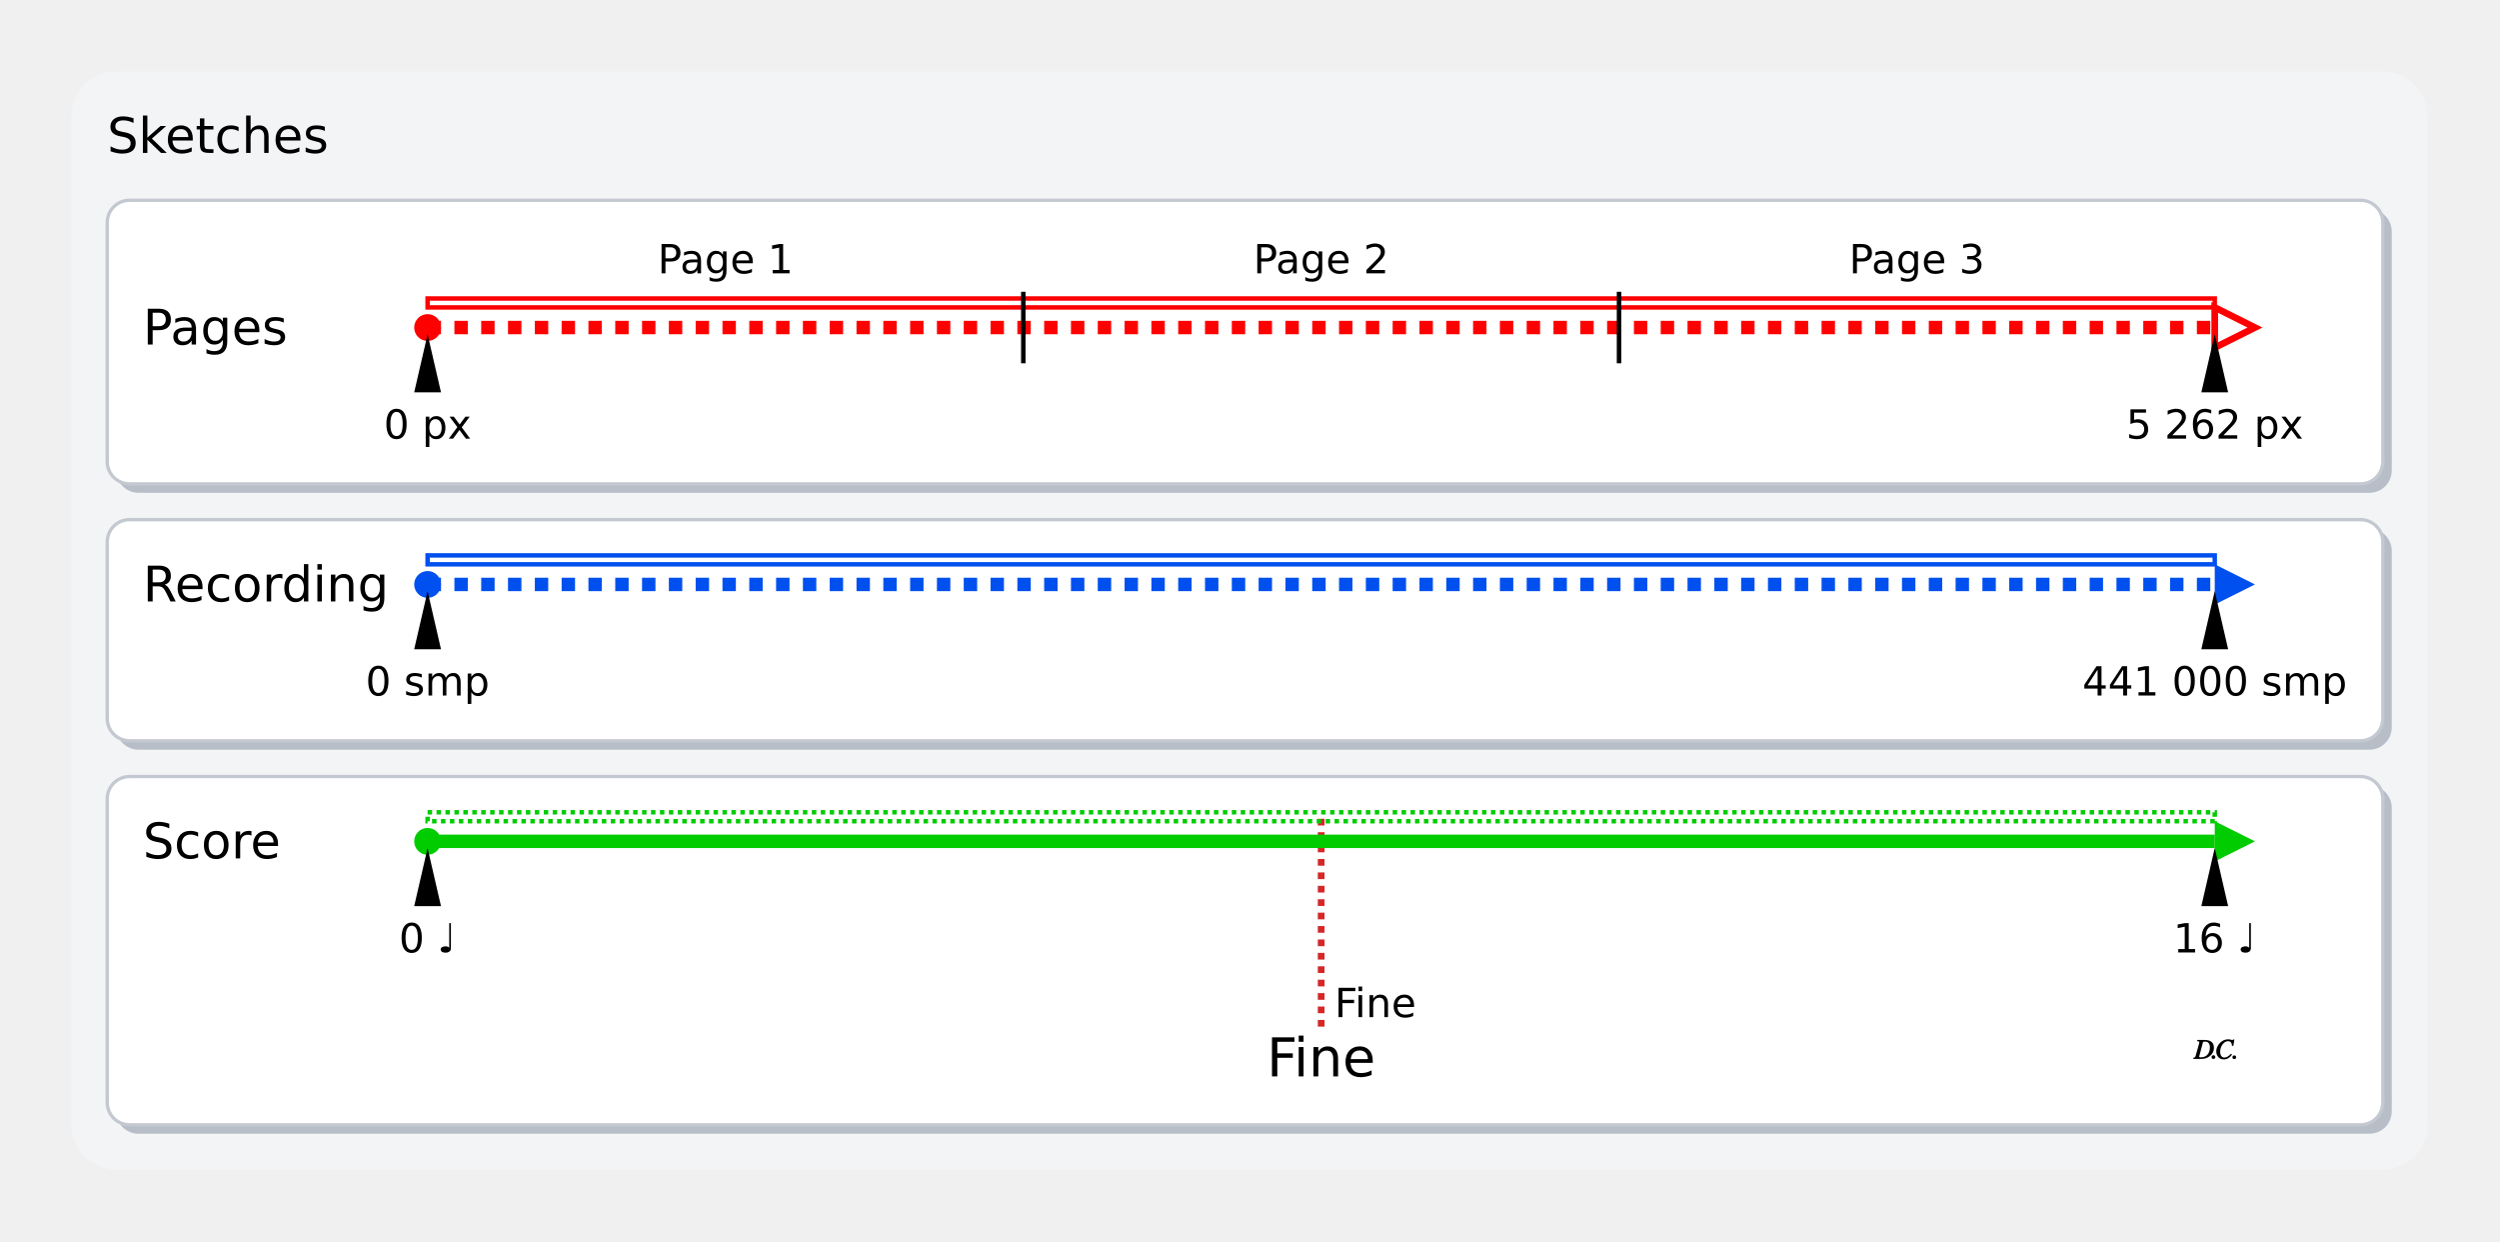
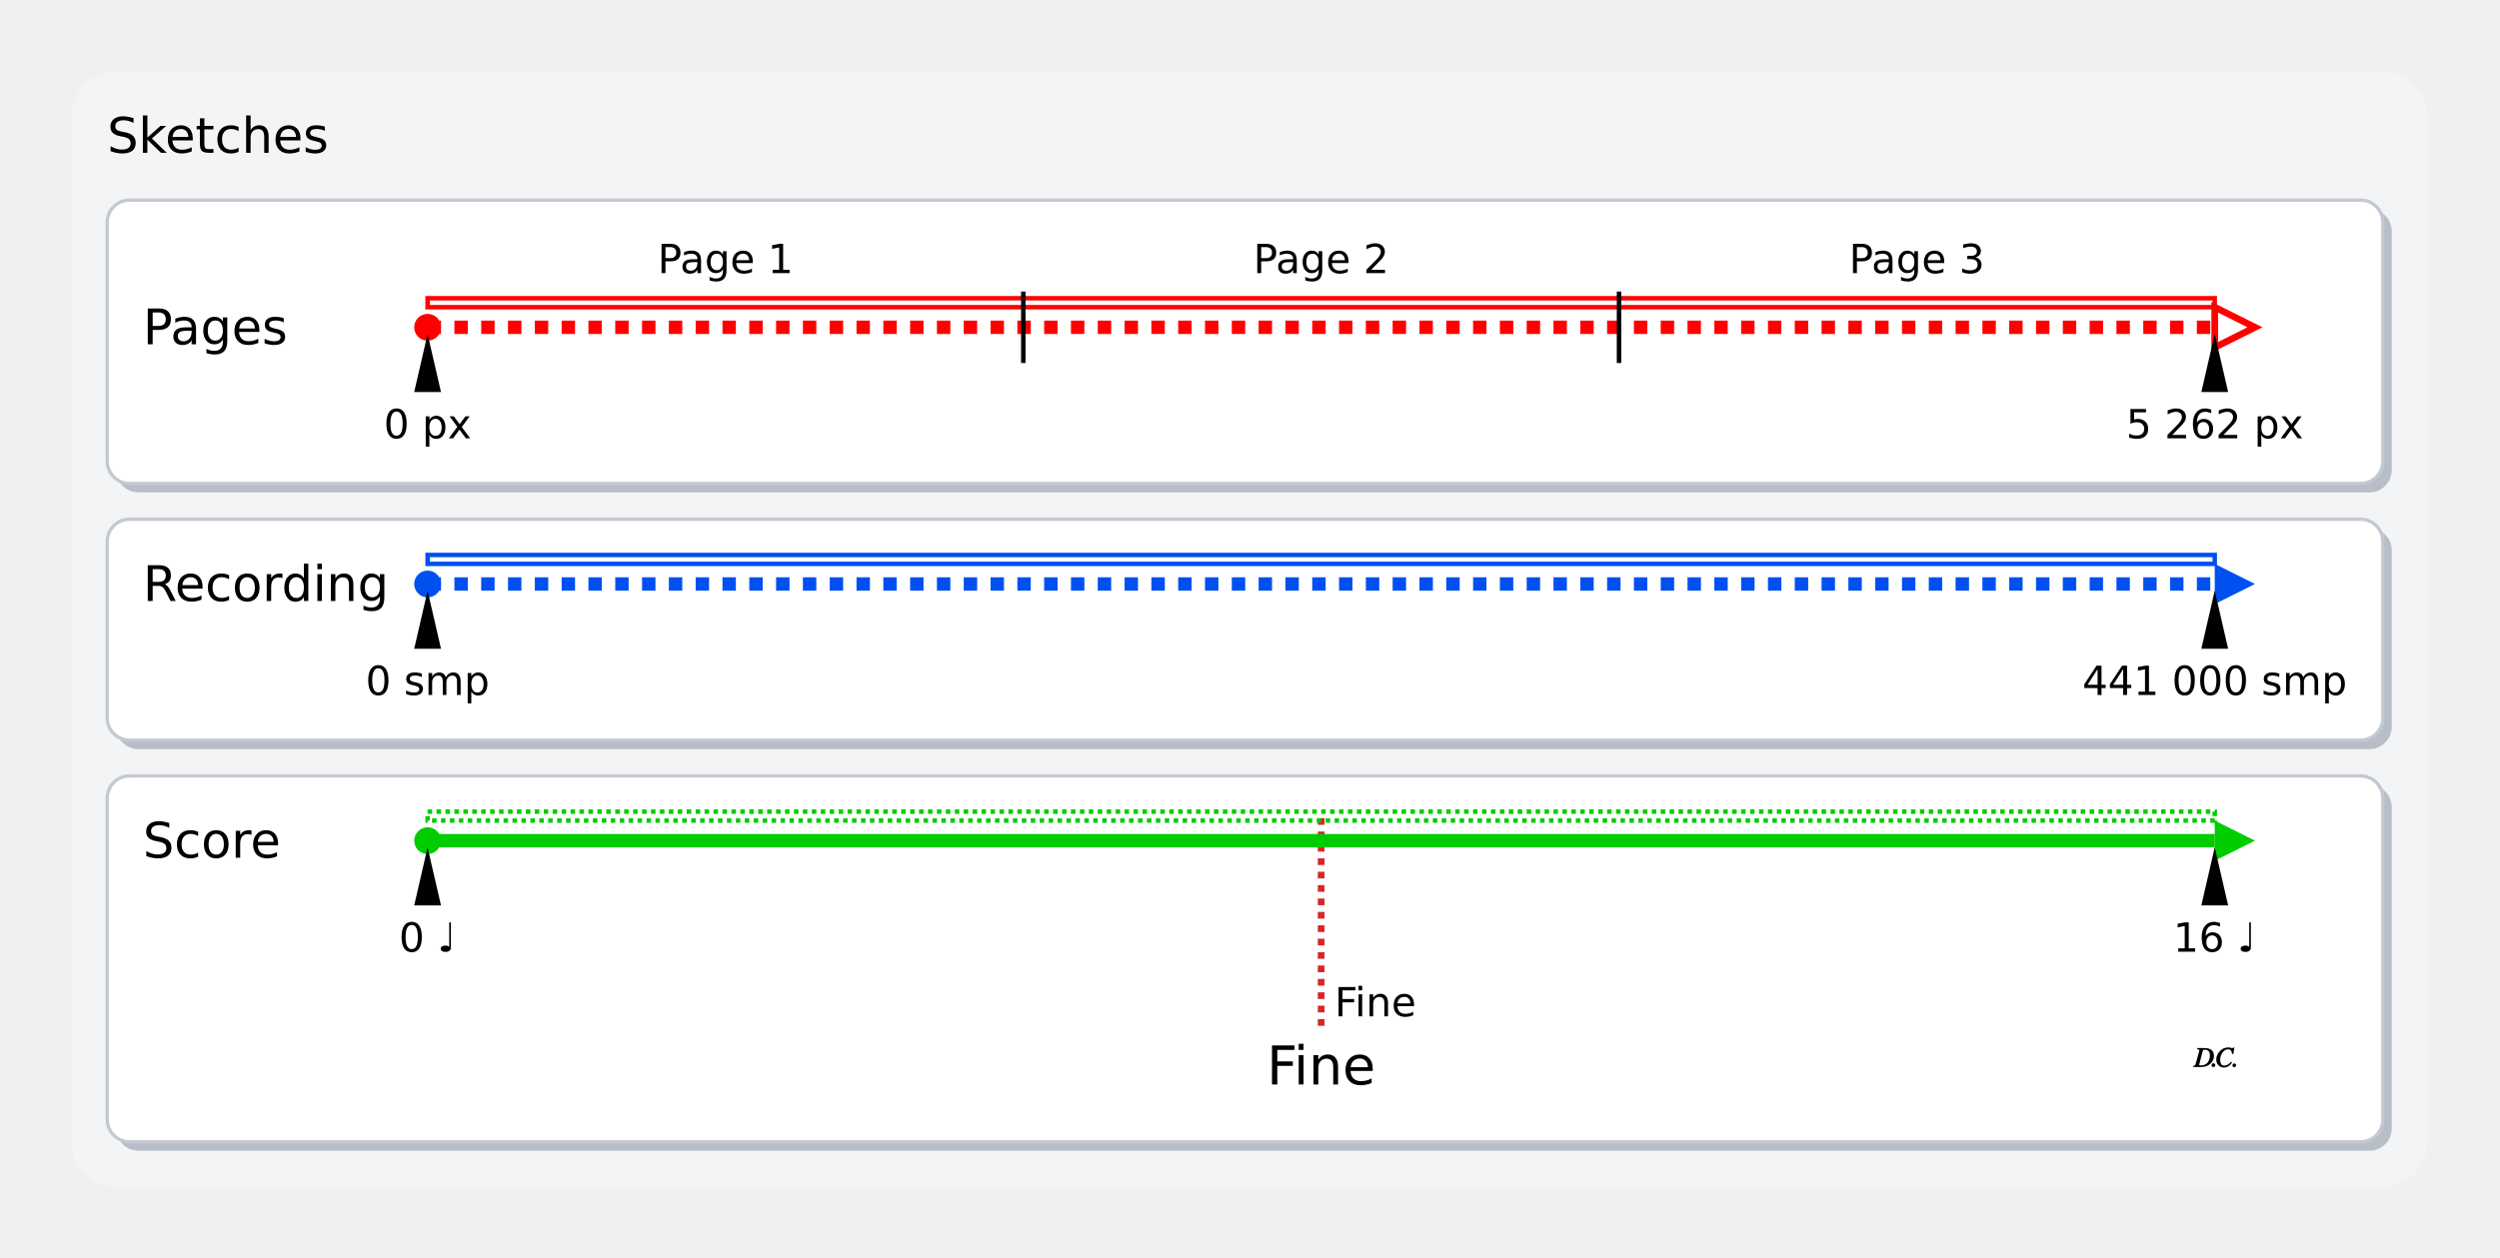
- <svg xmlns="http://www.w3.org/2000/svg" width="559.327" height="277.656" viewBox="0 0 559.327 277.656" font-family="DejaVu Sans, Noto Music" text-rendering="geometricPrecision" style="font-kerning:none;font-variant-ligatures:none">
+ <svg xmlns="http://www.w3.org/2000/svg" width="559.327" height="281.656" viewBox="0 0 559.327 281.656" font-family="DejaVu Sans, Noto Music" text-rendering="geometricPrecision" style="font-kerning:none;font-variant-ligatures:none">
  <g transform="translate(16 16)">
-     <rect x="0" y="0" width="527.327" height="245.656" rx="10" fill="#F3F4F6" />
+     <rect x="0" y="0" width="527.327" height="249.656" rx="10" fill="#F3F4F6" />
    <text data-part="name" x="8" y="18.21" text-anchor="start" font-size="11" fill="#000000">Sketches</text>
    <rect data-id="pages" data-part="card" x="10" y="30.805" width="509.327" height="63.453" rx="5" fill="#B8BEC8" />
    <rect data-id="pages" data-part="card" x="8" y="28.805" width="509.327" height="63.453" rx="5" fill="#FFFFFF" stroke="#C4C9D1" stroke-width="0.75" />
    <polygon data-id="cmap_3" points="79.704,50.781 479.704,50.781 479.704,52.781 79.704,52.781" fill="none" stroke="#FF0000" stroke-width="1" />
    <line data-id="pages" x1="79.704" y1="57.281" x2="479.704" y2="57.281" stroke="#FF0000" stroke-width="3" stroke-dasharray="3 3" />
    <circle data-id="pages" cx="79.704" cy="57.281" r="3" fill="#FF0000" />
    <polygon data-id="pages" points="488.704,57.281 479.704,52.781 479.704,61.781" fill="none" stroke="#FF0000" stroke-width="1.5" />
    <line data-id="page_2" data-part="start" x1="213.037" y1="49.281" x2="213.037" y2="65.281" stroke="#000000" stroke-width="1" />
    <line data-id="page_3" data-part="start" x1="346.37" y1="49.281" x2="346.37" y2="65.281" stroke="#000000" stroke-width="1" />
    <polygon data-id="timestamp_1" points="79.704,58.781 76.704,71.781 82.704,71.781" fill="#000000" />
    <polygon data-id="timestamp_2" points="479.704,58.781 476.704,71.781 482.704,71.781" fill="#000000" />
    <text data-id="pages" data-part="name" x="16" y="61.089" text-anchor="start" font-size="11" fill="#000000">Pages</text>
    <text data-id="timestamp_1" data-part="coordinate" x="79.704" y="82.135" text-anchor="middle" font-size="9" fill="#000000">0 px</text>
    <text data-id="timestamp_2" data-part="coordinate" x="479.704" y="82.135" text-anchor="middle" font-size="9" fill="#000000">5 262 px</text>
    <text data-id="page_1" data-part="label" x="146.37" y="45.159" text-anchor="middle" font-size="9" fill="#000000">Page 1</text>
    <text data-id="page_2" data-part="label" x="279.704" y="45.159" text-anchor="middle" font-size="9" fill="#000000">Page 2</text>
    <text data-id="page_3" data-part="label" x="413.037" y="45.159" text-anchor="middle" font-size="9" fill="#000000">Page 3</text>
    <rect data-id="recording" data-part="card" x="10" y="102.258" width="509.327" height="49.477" rx="5" fill="#B8BEC8" />
    <rect data-id="recording" data-part="card" x="8" y="100.258" width="509.327" height="49.477" rx="5" fill="#FFFFFF" stroke="#C4C9D1" stroke-width="0.75" />
    <polygon data-id="cmap_2" points="79.704,108.258 479.704,108.258 479.704,110.258 79.704,110.258" fill="none" stroke="#0050EF" stroke-width="1" />
    <line data-id="recording" x1="79.704" y1="114.758" x2="479.704" y2="114.758" stroke="#0050EF" stroke-width="3" stroke-dasharray="3 3" />
    <circle data-id="recording" cx="79.704" cy="114.758" r="3" fill="#0050EF" />
    <polygon data-id="recording" points="488.704,114.758 479.704,110.258 479.704,119.258" fill="#0050EF" />
    <polygon data-id="timestamp_3" points="79.704,116.258 76.704,129.258 82.704,129.258" fill="#000000" />
    <polygon data-id="timestamp_4" points="479.704,116.258 476.704,129.258 482.704,129.258" fill="#000000" />
    <text data-id="recording" data-part="name" x="16" y="118.566" text-anchor="start" font-size="11" fill="#000000">Recording</text>
    <text data-id="timestamp_3" data-part="coordinate" x="79.704" y="139.612" text-anchor="middle" font-size="9" fill="#000000">0 smp</text>
    <text data-id="timestamp_4" data-part="coordinate" x="479.704" y="139.612" text-anchor="middle" font-size="9" fill="#000000">441 000 smp</text>
-     <rect data-id="score" data-part="card" x="10" y="159.734" width="509.327" height="77.922" rx="5" fill="#B8BEC8" />
-     <rect data-id="score" data-part="card" x="8" y="157.734" width="509.327" height="77.922" rx="5" fill="#FFFFFF" stroke="#C4C9D1" stroke-width="0.75" />
+     <rect data-id="score" data-part="card" x="10" y="159.734" width="509.327" height="81.922" rx="5" fill="#B8BEC8" />
+     <rect data-id="score" data-part="card" x="8" y="157.734" width="509.327" height="81.922" rx="5" fill="#FFFFFF" stroke="#C4C9D1" stroke-width="0.75" />
    <line data-id="break_1" x1="279.704" y1="213.688" x2="279.704" y2="165.734" stroke="#D62728" stroke-width="1.5" stroke-dasharray="1.5 1.5" />
    <polygon data-id="cmap_1" points="79.704,165.734 479.704,165.734 479.704,167.734 79.704,167.734" fill="none" stroke="#00CC00" stroke-width="1" stroke-dasharray="1 1" />
    <line data-id="score" x1="79.704" y1="172.234" x2="479.704" y2="172.234" stroke="#00CC00" stroke-width="3" />
    <circle data-id="score" cx="79.704" cy="172.234" r="3" fill="#00CC00" />
    <polygon data-id="score" points="488.704,172.234 479.704,167.734 479.704,176.734" fill="#00CC00" />
    <polygon data-id="timestamp_5" points="79.704,173.734 76.704,186.734 82.704,186.734" fill="#000000" />
    <polygon data-id="timestamp_6" points="479.704,173.734 476.704,186.734 482.704,186.734" fill="#000000" />
    <text data-id="score" data-part="name" x="16" y="176.042" text-anchor="start" font-size="11" fill="#000000">Score</text>
    <text data-id="timestamp_5" data-part="coordinate" x="79.704" y="197.088" text-anchor="middle" font-size="9" fill="#000000">0 ♩</text>
    <text data-id="timestamp_6" data-part="coordinate" x="479.704" y="197.088" text-anchor="middle" font-size="9" fill="#000000">16 ♩</text>
    <text data-id="break_1" data-part="label" x="282.704" y="211.565" text-anchor="start" font-size="9" fill="#000000">Fine</text>
-     <text data-id="break_1" data-part="symbol" x="279.704" y="224.826" text-anchor="middle" font-size="12" fill="#000000">Fine</text>
-     <text data-id="jump_1" data-part="symbol" x="479.704" y="224.826" text-anchor="middle" font-size="12" fill="#000000">𝄊</text>
+     <text data-id="break_1" data-part="symbol" x="279.704" y="226.826" text-anchor="middle" font-size="12" fill="#000000">Fine</text>
+     <text data-id="jump_1" data-part="symbol" x="479.704" y="226.826" text-anchor="middle" font-size="12" fill="#000000">𝄊</text>
  </g>
</svg>
